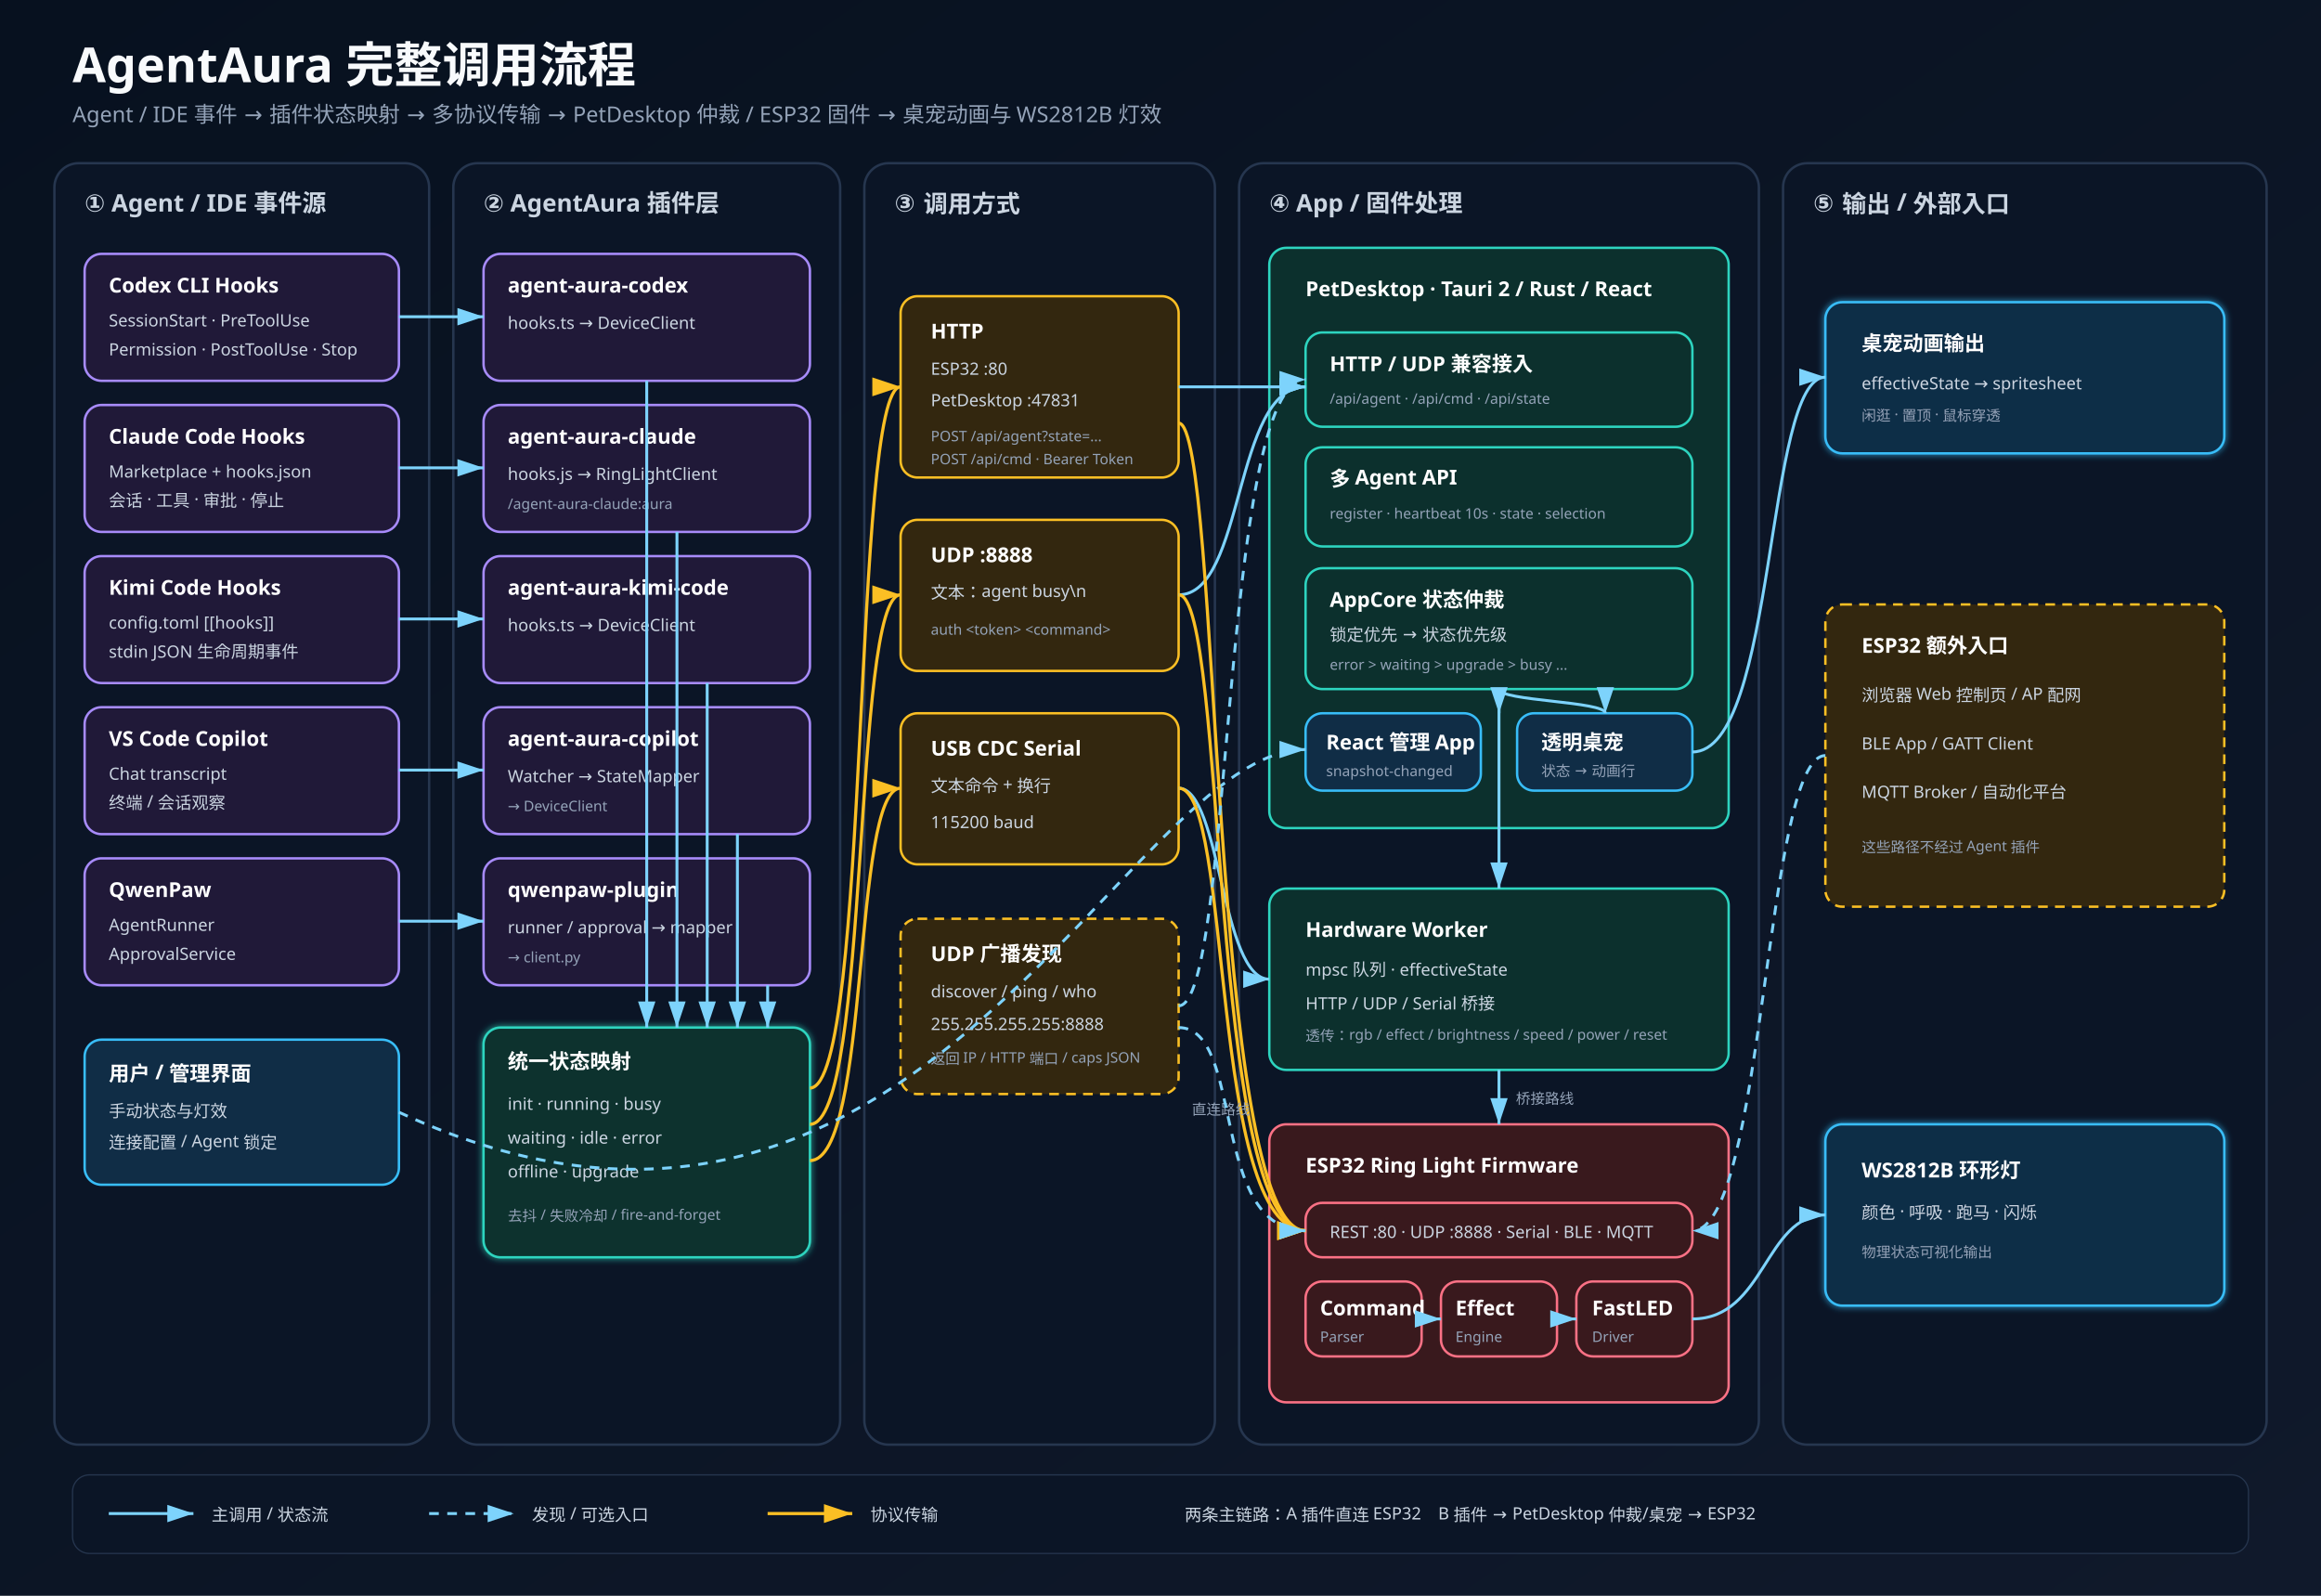
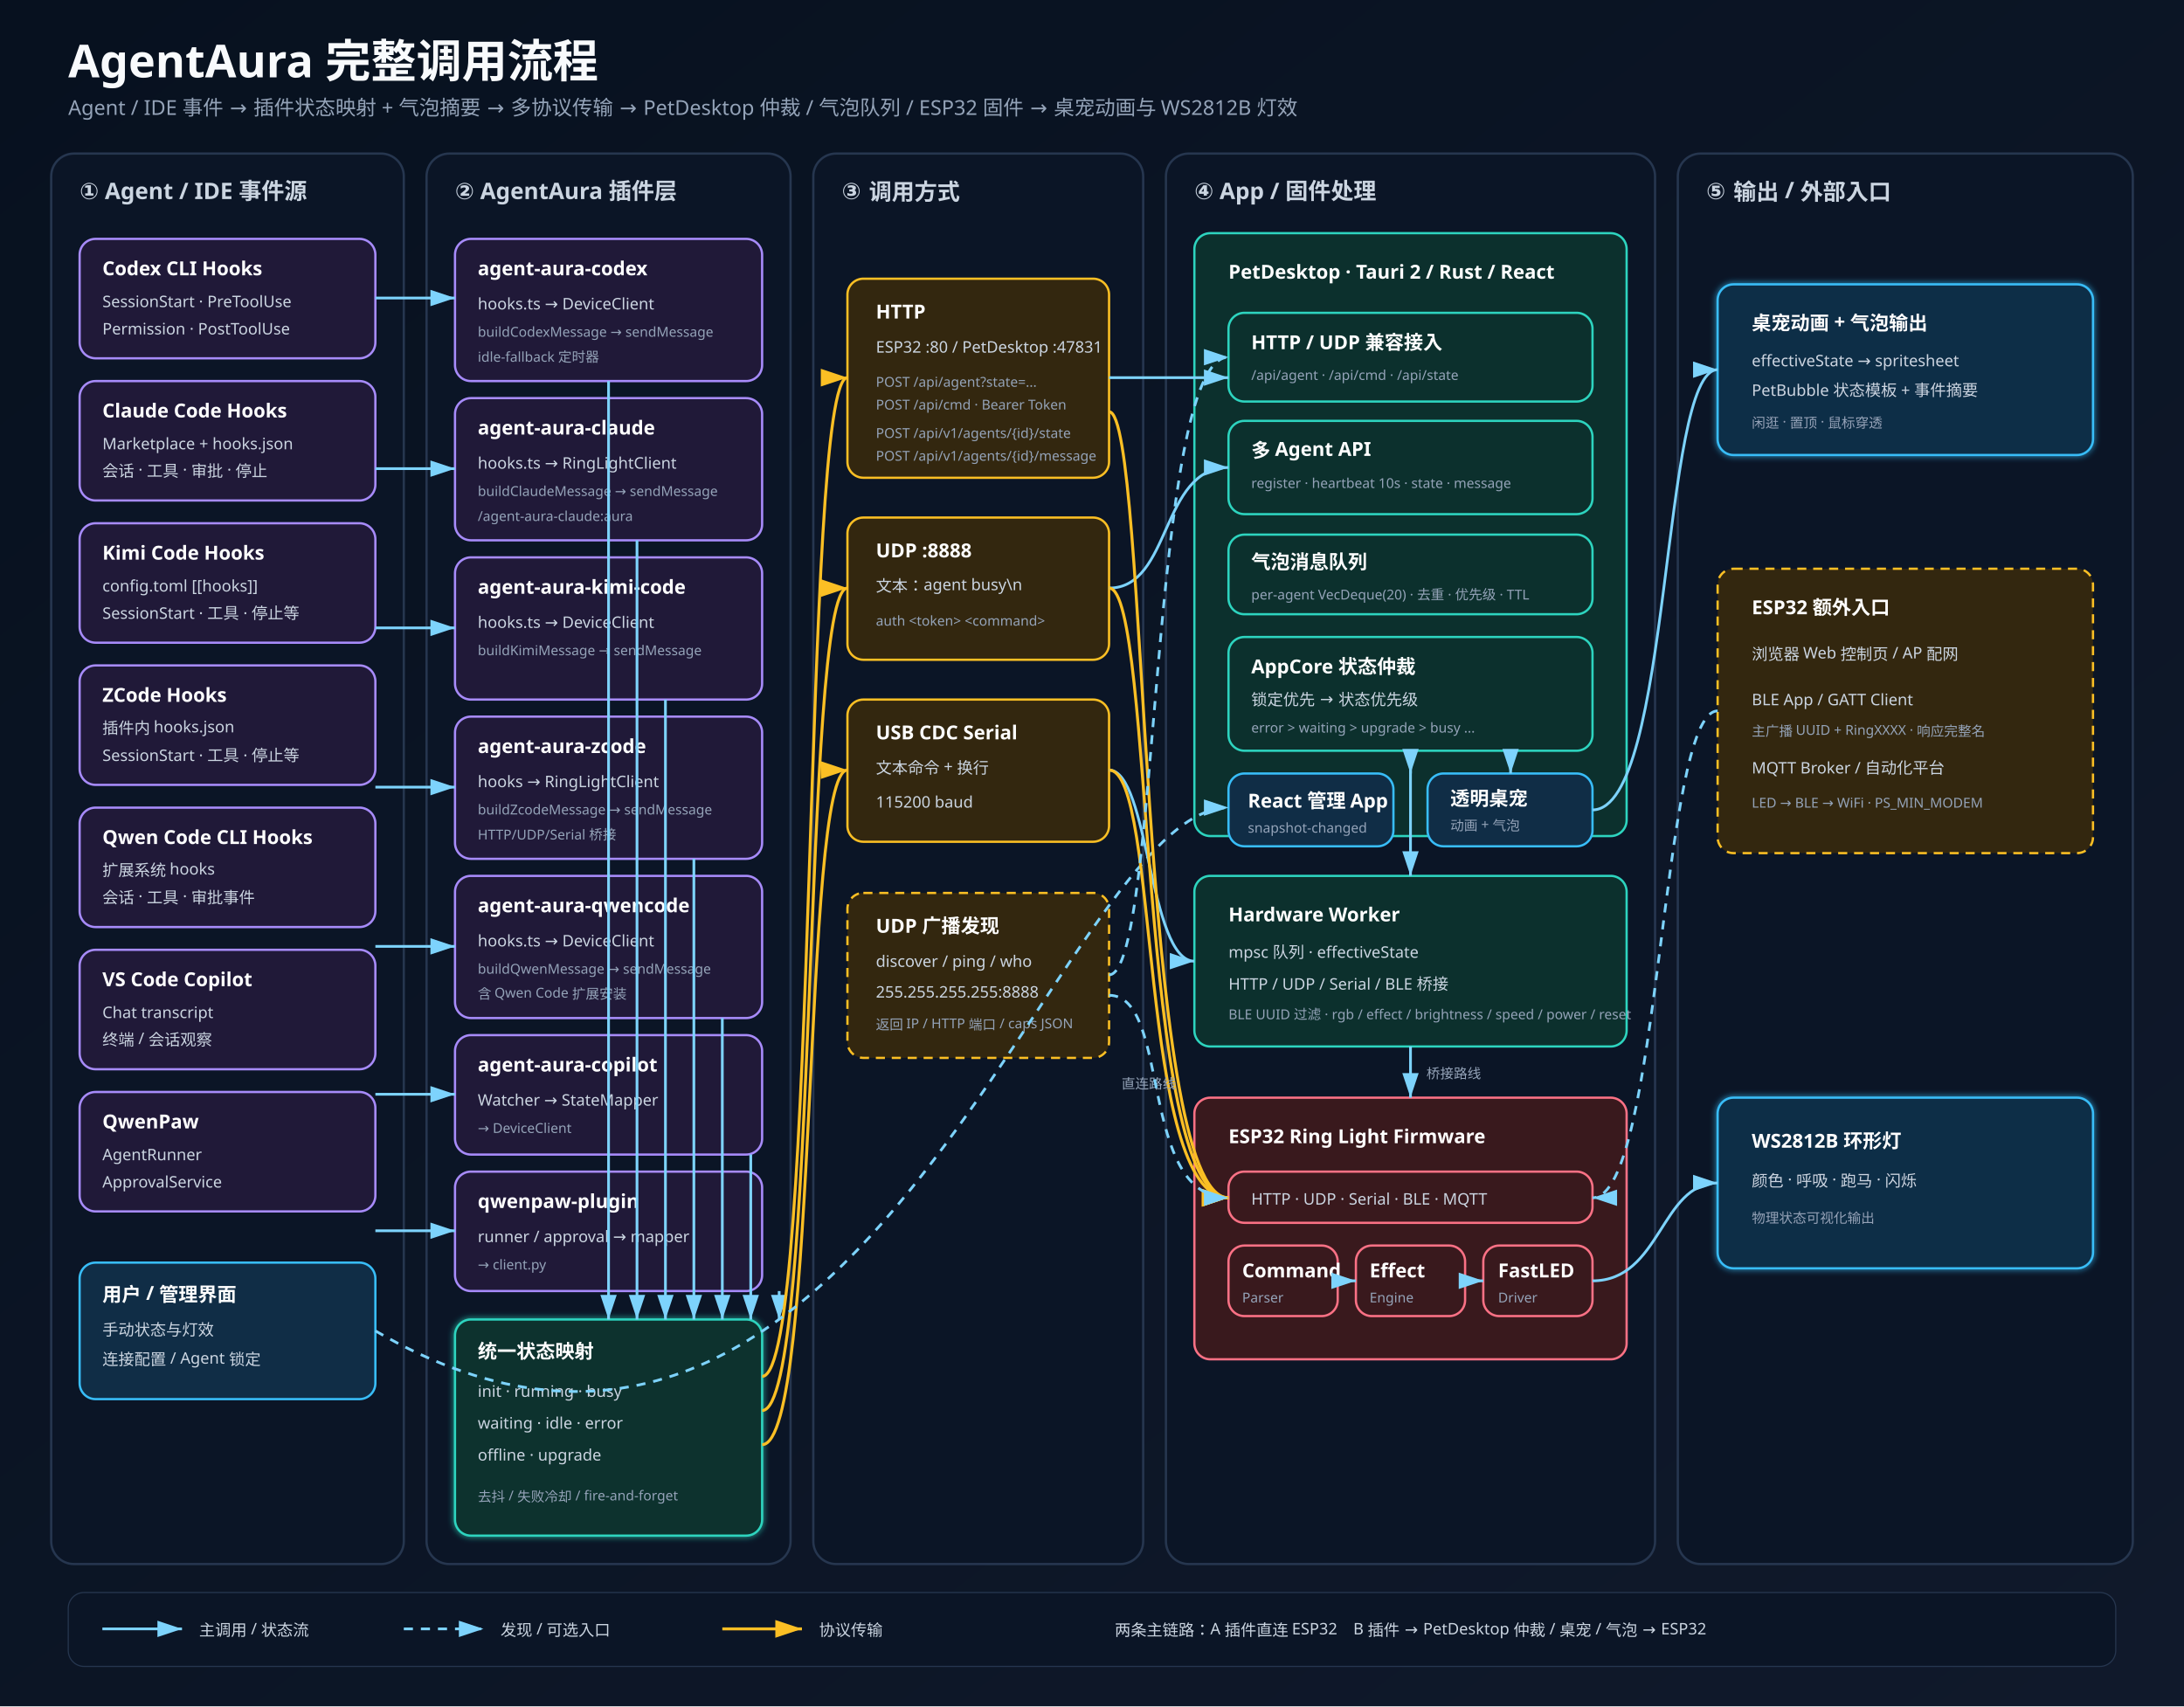
- <svg xmlns="http://www.w3.org/2000/svg" width="1920" height="1320" viewBox="0 0 1920 1320">
+ <svg xmlns="http://www.w3.org/2000/svg" width="1920" height="1500" viewBox="0 0 1920 1500">
  <defs>
    <linearGradient id="bg" x1="0" y1="0" x2="1" y2="1">
      <stop stop-color="#07111f" />
      <stop offset="1" stop-color="#10192b" />
    </linearGradient>
    <filter id="glow">
      <feGaussianBlur stdDeviation="3" result="b" />
      <feMerge>
        <feMergeNode in="b" />
        <feMergeNode in="SourceGraphic" />
      </feMerge>
    </filter>
    <marker id="arrow" markerWidth="10" markerHeight="10" refX="9" refY="3" orient="auto">
      <path d="M0,0 L0,6 L9,3 z" fill="#7dd3fc" />
    </marker>
    <marker id="arrowAmber" markerWidth="10" markerHeight="10" refX="9" refY="3" orient="auto">
      <path d="M0,0 L0,6 L9,3 z" fill="#fbbf24" />
    </marker>
    <style>
      .title{font:700 40px 'Microsoft YaHei',sans-serif;fill:#f8fafc}.sub{font:18px 'Microsoft YaHei',sans-serif;fill:#94a3b8}
      .lane{fill:#0b1526;stroke:#26364f;stroke-width:2}.laneTitle{font:700 20px 'Microsoft YaHei',sans-serif;fill:#cbd5e1}
      .box{rx:14;stroke-width:2}.agent{fill:#201938;stroke:#a78bfa}.proto{fill:#33270f;stroke:#fbbf24}.desk{fill:#0c302d;stroke:#2dd4bf}.hw{fill:#39191d;stroke:#fb7185}.out{fill:#102d46;stroke:#38bdf8}
      .h{font:700 17px 'Microsoft YaHei',sans-serif;fill:#fff}.t{font:14px 'Microsoft YaHei',sans-serif;fill:#cbd5e1}.tiny{font:12px 'Microsoft YaHei',sans-serif;fill:#94a3b8}
      .line{fill:none;stroke:#7dd3fc;stroke-width:2.4;marker-end:url(#arrow)}.amber{fill:none;stroke:#fbbf24;stroke-width:2.6;marker-end:url(#arrowAmber)}.dash{stroke-dasharray:8 7}
    </style>
  </defs>
-   <rect width="1920" height="1320" fill="url(#bg)" />
+   <rect width="1920" height="1500" fill="url(#bg)" />
  <text x="60" y="68" class="title">AgentAura 完整调用流程</text>
-   <text x="60" y="101" class="sub">Agent / IDE 事件 → 插件状态映射 → 多协议传输 → PetDesktop 仲裁 / ESP32 固件 → 桌宠动画与 WS2812B 灯效</text>
-   <rect x="45" y="135" width="310" height="1060" rx="20" class="lane" />
+   <text x="60" y="101" class="sub">Agent / IDE 事件 → 插件状态映射 + 气泡摘要 → 多协议传输 → PetDesktop 仲裁 / 气泡队列 / ESP32 固件 → 桌宠动画与 WS2812B 灯效</text>
+   <rect x="45" y="135" width="310" height="1240" rx="20" class="lane" />
  <text x="70" y="175" class="laneTitle">① Agent / IDE 事件源</text>
-   <rect x="375" y="135" width="320" height="1060" rx="20" class="lane" />
+   <rect x="375" y="135" width="320" height="1240" rx="20" class="lane" />
  <text x="400" y="175" class="laneTitle">② AgentAura 插件层</text>
-   <rect x="715" y="135" width="290" height="1060" rx="20" class="lane" />
+   <rect x="715" y="135" width="290" height="1240" rx="20" class="lane" />
  <text x="740" y="175" class="laneTitle">③ 调用方式</text>
-   <rect x="1025" y="135" width="430" height="1060" rx="20" class="lane" />
+   <rect x="1025" y="135" width="430" height="1240" rx="20" class="lane" />
  <text x="1050" y="175" class="laneTitle">④ App / 固件处理</text>
-   <rect x="1475" y="135" width="400" height="1060" rx="20" class="lane" />
+   <rect x="1475" y="135" width="400" height="1240" rx="20" class="lane" />
  <text x="1500" y="175" class="laneTitle">⑤ 输出 / 外部入口</text>
  <g>
    <rect x="70" y="210" width="260" height="105" class="box agent" />
    <text x="90" y="242" class="h">Codex CLI Hooks</text>
    <text x="90" y="270" class="t">SessionStart · PreToolUse</text>
-     <text x="90" y="294" class="t">Permission · PostToolUse · Stop</text>
+     <text x="90" y="294" class="t">Permission · PostToolUse</text>
  </g>
  <g>
    <rect x="70" y="335" width="260" height="105" class="box agent" />
    <text x="90" y="367" class="h">Claude Code Hooks</text>
    <text x="90" y="395" class="t">Marketplace + hooks.json</text>
    <text x="90" y="419" class="t">会话 · 工具 · 审批 · 停止</text>
  </g>
  <g>
    <rect x="70" y="460" width="260" height="105" class="box agent" />
    <text x="90" y="492" class="h">Kimi Code Hooks</text>
    <text x="90" y="520" class="t">config.toml [[hooks]]</text>
-     <text x="90" y="544" class="t">stdin JSON 生命周期事件</text>
+     <text x="90" y="544" class="t">SessionStart · 工具 · 停止等</text>
  </g>
  <g>
    <rect x="70" y="585" width="260" height="105" class="box agent" />
-     <text x="90" y="617" class="h">VS Code Copilot</text>
-     <text x="90" y="645" class="t">Chat transcript</text>
-     <text x="90" y="669" class="t">终端 / 会话观察</text>
+     <text x="90" y="617" class="h">ZCode Hooks</text>
+     <text x="90" y="645" class="t">插件内 hooks.json</text>
+     <text x="90" y="669" class="t">SessionStart · 工具 · 停止等</text>
  </g>
  <g>
    <rect x="70" y="710" width="260" height="105" class="box agent" />
-     <text x="90" y="742" class="h">QwenPaw</text>
-     <text x="90" y="770" class="t">AgentRunner</text>
-     <text x="90" y="794" class="t">ApprovalService</text>
-   </g>
-   <g>
-     <rect x="70" y="860" width="260" height="120" class="box out" />
-     <text x="90" y="894" class="h">用户 / 管理界面</text>
-     <text x="90" y="924" class="t">手动状态与灯效</text>
-     <text x="90" y="950" class="t">连接配置 / Agent 锁定</text>
-   </g>
-   <g>
-     <rect x="400" y="210" width="270" height="105" class="box agent" />
+     <text x="90" y="742" class="h">Qwen Code CLI Hooks</text>
+     <text x="90" y="770" class="t">扩展系统 hooks</text>
+     <text x="90" y="794" class="t">会话 · 工具 · 审批事件</text>
+   </g>
+   <g>
+     <rect x="70" y="835" width="260" height="105" class="box agent" />
+     <text x="90" y="867" class="h">VS Code Copilot</text>
+     <text x="90" y="895" class="t">Chat transcript</text>
+     <text x="90" y="919" class="t">终端 / 会话观察</text>
+   </g>
+   <g>
+     <rect x="70" y="960" width="260" height="105" class="box agent" />
+     <text x="90" y="992" class="h">QwenPaw</text>
+     <text x="90" y="1020" class="t">AgentRunner</text>
+     <text x="90" y="1044" class="t">ApprovalService</text>
+   </g>
+   <g>
+     <rect x="70" y="1110" width="260" height="120" class="box out" />
+     <text x="90" y="1144" class="h">用户 / 管理界面</text>
+     <text x="90" y="1174" class="t">手动状态与灯效</text>
+     <text x="90" y="1200" class="t">连接配置 / Agent 锁定</text>
+   </g>
+   <g>
+     <rect x="400" y="210" width="270" height="125" class="box agent" />
    <text x="420" y="242" class="h">agent-aura-codex</text>
    <text x="420" y="272" class="t">hooks.ts → DeviceClient</text>
-   </g>
-   <g>
-     <rect x="400" y="335" width="270" height="105" class="box agent" />
-     <text x="420" y="367" class="h">agent-aura-claude</text>
-     <text x="420" y="397" class="t">hooks.js → RingLightClient</text>
-     <text x="420" y="421" class="tiny">/agent-aura-claude:aura</text>
-   </g>
-   <g>
-     <rect x="400" y="460" width="270" height="105" class="box agent" />
-     <text x="420" y="492" class="h">agent-aura-kimi-code</text>
-     <text x="420" y="522" class="t">hooks.ts → DeviceClient</text>
-   </g>
-   <g>
-     <rect x="400" y="585" width="270" height="105" class="box agent" />
-     <text x="420" y="617" class="h">agent-aura-copilot</text>
-     <text x="420" y="647" class="t">Watcher → StateMapper</text>
-     <text x="420" y="671" class="tiny">→ DeviceClient</text>
-   </g>
-   <g>
-     <rect x="400" y="710" width="270" height="105" class="box agent" />
-     <text x="420" y="742" class="h">qwenpaw-plugin</text>
-     <text x="420" y="772" class="t">runner / approval → mapper</text>
-     <text x="420" y="796" class="tiny">→ client.py</text>
+     <text x="420" y="296" class="tiny">buildCodexMessage → sendMessage</text>
+     <text x="420" y="318" class="tiny">idle-fallback 定时器</text>
+   </g>
+   <g>
+     <rect x="400" y="350" width="270" height="125" class="box agent" />
+     <text x="420" y="382" class="h">agent-aura-claude</text>
+     <text x="420" y="412" class="t">hooks.ts → RingLightClient</text>
+     <text x="420" y="436" class="tiny">buildClaudeMessage → sendMessage</text>
+     <text x="420" y="458" class="tiny">/agent-aura-claude:aura</text>
+   </g>
+   <g>
+     <rect x="400" y="490" width="270" height="125" class="box agent" />
+     <text x="420" y="522" class="h">agent-aura-kimi-code</text>
+     <text x="420" y="552" class="t">hooks.ts → DeviceClient</text>
+     <text x="420" y="576" class="tiny">buildKimiMessage → sendMessage</text>
+   </g>
+   <g>
+     <rect x="400" y="630" width="270" height="125" class="box agent" />
+     <text x="420" y="662" class="h">agent-aura-zcode</text>
+     <text x="420" y="692" class="t">hooks → RingLightClient</text>
+     <text x="420" y="716" class="tiny">buildZcodeMessage → sendMessage</text>
+     <text x="420" y="738" class="tiny">HTTP/UDP/Serial 桥接</text>
+   </g>
+   <g>
+     <rect x="400" y="770" width="270" height="125" class="box agent" />
+     <text x="420" y="802" class="h">agent-aura-qwencode</text>
+     <text x="420" y="832" class="t">hooks.ts → DeviceClient</text>
+     <text x="420" y="856" class="tiny">buildQwenMessage → sendMessage</text>
+     <text x="420" y="878" class="tiny">含 Qwen Code 扩展安装</text>
+   </g>
+   <g>
+     <rect x="400" y="910" width="270" height="105" class="box agent" />
+     <text x="420" y="942" class="h">agent-aura-copilot</text>
+     <text x="420" y="972" class="t">Watcher → StateMapper</text>
+     <text x="420" y="996" class="tiny">→ DeviceClient</text>
+   </g>
+   <g>
+     <rect x="400" y="1030" width="270" height="105" class="box agent" />
+     <text x="420" y="1062" class="h">qwenpaw-plugin</text>
+     <text x="420" y="1092" class="t">runner / approval → mapper</text>
+     <text x="420" y="1116" class="tiny">→ client.py</text>
  </g>
  <g filter="url(#glow)">
-     <rect x="400" y="850" width="270" height="190" class="box desk" />
-     <text x="420" y="884" class="h">统一状态映射</text>
-     <text x="420" y="918" class="t">init · running · busy</text>
-     <text x="420" y="946" class="t">waiting · idle · error</text>
-     <text x="420" y="974" class="t">offline · upgrade</text>
-     <text x="420" y="1010" class="tiny">去抖 / 失败冷却 / fire-and-forget</text>
+     <rect x="400" y="1160" width="270" height="190" class="box desk" />
+     <text x="420" y="1194" class="h">统一状态映射</text>
+     <text x="420" y="1228" class="t">init · running · busy</text>
+     <text x="420" y="1256" class="t">waiting · idle · error</text>
+     <text x="420" y="1284" class="t">offline · upgrade</text>
+     <text x="420" y="1320" class="tiny">去抖 / 失败冷却 / fire-and-forget</text>
  </g>
  <path d="M330 262 H400" class="line" />
-   <path d="M330 387 H400" class="line" />
-   <path d="M330 512 H400" class="line" />
-   <path d="M330 637 H400" class="line" />
-   <path d="M330 762 H400" class="line" />
-   <path d="M535 315 V850" class="line" />
-   <path d="M560 440 V850" class="line" />
-   <path d="M585 565 V850" class="line" />
-   <path d="M610 690 V850" class="line" />
-   <path d="M635 815 V850" class="line" />
-   <g>
-     <rect x="745" y="245" width="230" height="150" class="box proto" />
+   <path d="M330 412 H400" class="line" />
+   <path d="M330 552 H400" class="line" />
+   <path d="M330 692 H400" class="line" />
+   <path d="M330 832 H400" class="line" />
+   <path d="M330 962 H400" class="line" />
+   <path d="M330 1082 H400" class="line" />
+   <path d="M535 335 V1160" class="line" />
+   <path d="M560 475 V1160" class="line" />
+   <path d="M585 615 V1160" class="line" />
+   <path d="M610 755 V1160" class="line" />
+   <path d="M635 895 V1160" class="line" />
+   <path d="M660 1015 V1160" class="line" />
+   <path d="M685 1135 V1160" class="line" />
+   <g>
+     <rect x="745" y="245" width="230" height="175" class="box proto" />
    <text x="770" y="280" class="h">HTTP</text>
-     <text x="770" y="310" class="t">ESP32 :80</text>
-     <text x="770" y="336" class="t">PetDesktop :47831</text>
-     <text x="770" y="365" class="tiny">POST /api/agent?state=...</text>
-     <text x="770" y="384" class="tiny">POST /api/cmd · Bearer Token</text>
-   </g>
-   <g>
-     <rect x="745" y="430" width="230" height="125" class="box proto" />
-     <text x="770" y="465" class="h">UDP :8888</text>
-     <text x="770" y="495" class="t">文本：agent busy\n</text>
-     <text x="770" y="525" class="tiny">auth &lt;token&gt; &lt;command&gt;</text>
-   </g>
-   <g>
-     <rect x="745" y="590" width="230" height="125" class="box proto" />
-     <text x="770" y="625" class="h">USB CDC Serial</text>
-     <text x="770" y="655" class="t">文本命令 + 换行</text>
-     <text x="770" y="685" class="t">115200 baud</text>
-   </g>
-   <g>
-     <rect x="745" y="760" width="230" height="145" class="box proto" stroke-dasharray="8 6" />
-     <text x="770" y="795" class="h">UDP 广播发现</text>
-     <text x="770" y="825" class="t">discover / ping / who</text>
-     <text x="770" y="852" class="t">255.255.255.255:8888</text>
-     <text x="770" y="880" class="tiny">返回 IP / HTTP 端口 / caps JSON</text>
-   </g>
-   <path d="M670 900 C720 900 705 320 745 320" class="amber" />
-   <path d="M670 930 C720 930 705 492 745 492" class="amber" />
-   <path d="M670 960 C720 960 705 652 745 652" class="amber" />
-   <g>
-     <rect x="1050" y="205" width="380" height="480" class="box desk" />
+     <text x="770" y="310" class="t">ESP32 :80 / PetDesktop :47831</text>
+     <text x="770" y="340" class="tiny">POST /api/agent?state=...</text>
+     <text x="770" y="360" class="tiny">POST /api/cmd · Bearer Token</text>
+     <text x="770" y="385" class="tiny">POST /api/v1/agents/{id}/state</text>
+     <text x="770" y="405" class="tiny">POST /api/v1/agents/{id}/message</text>
+   </g>
+   <g>
+     <rect x="745" y="455" width="230" height="125" class="box proto" />
+     <text x="770" y="490" class="h">UDP :8888</text>
+     <text x="770" y="520" class="t">文本：agent busy\n</text>
+     <text x="770" y="550" class="tiny">auth &lt;token&gt; &lt;command&gt;</text>
+   </g>
+   <g>
+     <rect x="745" y="615" width="230" height="125" class="box proto" />
+     <text x="770" y="650" class="h">USB CDC Serial</text>
+     <text x="770" y="680" class="t">文本命令 + 换行</text>
+     <text x="770" y="710" class="t">115200 baud</text>
+   </g>
+   <g>
+     <rect x="745" y="785" width="230" height="145" class="box proto" stroke-dasharray="8 6" />
+     <text x="770" y="820" class="h">UDP 广播发现</text>
+     <text x="770" y="850" class="t">discover / ping / who</text>
+     <text x="770" y="877" class="t">255.255.255.255:8888</text>
+     <text x="770" y="905" class="tiny">返回 IP / HTTP 端口 / caps JSON</text>
+   </g>
+   <path d="M670 1210 C720 1210 705 332 745 332" class="amber" />
+   <path d="M670 1240 C720 1240 705 517 745 517" class="amber" />
+   <path d="M670 1270 C720 1270 705 677 745 677" class="amber" />
+   <g>
+     <rect x="1050" y="205" width="380" height="530" class="box desk" />
    <text x="1080" y="245" class="h">PetDesktop · Tauri 2 / Rust / React</text>
    <rect x="1080" y="275" width="320" height="78" class="box desk" />
    <text x="1100" y="307" class="h">HTTP / UDP 兼容接入</text>
    <text x="1100" y="334" class="tiny">/api/agent · /api/cmd · /api/state</text>
    <rect x="1080" y="370" width="320" height="82" class="box desk" />
    <text x="1100" y="402" class="h">多 Agent API</text>
-     <text x="1100" y="429" class="tiny">register · heartbeat 10s · state · selection</text>
-     <rect x="1080" y="470" width="320" height="100" class="box desk" />
-     <text x="1100" y="502" class="h">AppCore 状态仲裁</text>
-     <text x="1100" y="530" class="t">锁定优先 → 状态优先级</text>
-     <text x="1100" y="554" class="tiny">error &gt; waiting &gt; upgrade &gt; busy ...</text>
-     <rect x="1080" y="590" width="145" height="64" class="box out" />
-     <text x="1097" y="620" class="h">React 管理 App</text>
-     <text x="1097" y="642" class="tiny">snapshot-changed</text>
-     <rect x="1255" y="590" width="145" height="64" class="box out" />
-     <text x="1275" y="620" class="h">透明桌宠</text>
-     <text x="1275" y="642" class="tiny">状态 → 动画行</text>
-   </g>
-   <g>
-     <rect x="1050" y="735" width="380" height="150" class="box desk" />
-     <text x="1080" y="775" class="h">Hardware Worker</text>
-     <text x="1080" y="807" class="t">mpsc 队列 · effectiveState</text>
-     <text x="1080" y="835" class="t">HTTP / UDP / Serial 桥接</text>
-     <text x="1080" y="861" class="tiny">透传：rgb / effect / brightness / speed / power / reset</text>
-   </g>
-   <path d="M975 320 H1080" class="line" />
-   <path d="M975 492 C1030 492 1020 320 1080 320" class="line" />
-   <path d="M975 652 C1010 652 1010 810 1050 810" class="line" />
-   <path d="M1240 570 V590" class="line" />
-   <path d="M1240 570 C1240 580 1328 580 1328 590" class="line" />
-   <path d="M1240 570 V735" class="line" />
-   <path d="M330 920 C760 1120 930 620 1080 620" class="line dash" />
-   <g>
-     <rect x="1050" y="930" width="380" height="230" class="box hw" />
-     <text x="1080" y="970" class="h">ESP32 Ring Light Firmware</text>
-     <rect x="1080" y="995" width="320" height="45" class="box hw" />
-     <text x="1100" y="1024" class="t">REST :80 · UDP :8888 · Serial · BLE · MQTT</text>
-     <rect x="1080" y="1060" width="96" height="62" class="box hw" />
-     <text x="1092" y="1088" class="h">Command</text>
-     <text x="1092" y="1110" class="tiny">Parser</text>
-     <rect x="1192" y="1060" width="96" height="62" class="box hw" />
-     <text x="1204" y="1088" class="h">Effect</text>
-     <text x="1204" y="1110" class="tiny">Engine</text>
-     <rect x="1304" y="1060" width="96" height="62" class="box hw" />
-     <text x="1317" y="1088" class="h">FastLED</text>
-     <text x="1317" y="1110" class="tiny">Driver</text>
-   </g>
-   <path d="M975 350 C1010 350 1000 1018 1080 1018" class="amber" />
-   <path d="M975 492 C1015 492 1000 1018 1080 1018" class="amber" />
-   <path d="M975 652 C1020 652 1000 1018 1080 1018" class="amber" />
-   <text x="986" y="922" class="tiny">直连路线</text>
-   <path d="M1240 885 V930" class="line" />
-   <text x="1254" y="913" class="tiny">桥接路线</text>
-   <path d="M1176 1091 H1192" class="line" />
-   <path d="M1288 1091 H1304" class="line" />
+     <text x="1100" y="429" class="tiny">register · heartbeat 10s · state · message</text>
+     <rect x="1080" y="470" width="320" height="70" class="box desk" />
+     <text x="1100" y="500" class="h">气泡消息队列</text>
+     <text x="1100" y="527" class="tiny">per-agent VecDeque(20) · 去重 · 优先级 · TTL</text>
+     <rect x="1080" y="560" width="320" height="100" class="box desk" />
+     <text x="1100" y="592" class="h">AppCore 状态仲裁</text>
+     <text x="1100" y="620" class="t">锁定优先 → 状态优先级</text>
+     <text x="1100" y="644" class="tiny">error &gt; waiting &gt; upgrade &gt; busy ...</text>
+     <rect x="1080" y="680" width="145" height="64" class="box out" />
+     <text x="1097" y="710" class="h">React 管理 App</text>
+     <text x="1097" y="732" class="tiny">snapshot-changed</text>
+     <rect x="1255" y="680" width="145" height="64" class="box out" />
+     <text x="1275" y="708" class="h">透明桌宠</text>
+     <text x="1275" y="730" class="tiny">动画 + 气泡</text>
+   </g>
+   <g>
+     <rect x="1050" y="770" width="380" height="150" class="box desk" />
+     <text x="1080" y="810" class="h">Hardware Worker</text>
+     <text x="1080" y="842" class="t">mpsc 队列 · effectiveState</text>
+     <text x="1080" y="870" class="t">HTTP / UDP / Serial / BLE 桥接</text>
+     <text x="1080" y="896" class="tiny">BLE UUID 过滤 · rgb / effect / brightness / speed / power / reset</text>
+   </g>
+   <path d="M975 332 H1080" class="line" />
+   <path d="M975 517 C1030 517 1020 411 1080 411" class="line" />
+   <path d="M975 677 C1010 677 1010 845 1050 845" class="line" />
+   <path d="M1240 660 V680" class="line" />
+   <path d="M1328 660 C1328 670 1328 670 1328 680" class="line" />
+   <path d="M1240 660 V770" class="line" />
+   <path d="M330 1170 C760 1420 930 710 1080 710" class="line dash" />
+   <g>
+     <rect x="1050" y="965" width="380" height="230" class="box hw" />
+     <text x="1080" y="1005" class="h">ESP32 Ring Light Firmware</text>
+     <rect x="1080" y="1030" width="320" height="45" class="box hw" />
+     <text x="1100" y="1059" class="t">HTTP · UDP · Serial · BLE · MQTT</text>
+     <rect x="1080" y="1095" width="96" height="62" class="box hw" />
+     <text x="1092" y="1123" class="h">Command</text>
+     <text x="1092" y="1145" class="tiny">Parser</text>
+     <rect x="1192" y="1095" width="96" height="62" class="box hw" />
+     <text x="1204" y="1123" class="h">Effect</text>
+     <text x="1204" y="1145" class="tiny">Engine</text>
+     <rect x="1304" y="1095" width="96" height="62" class="box hw" />
+     <text x="1317" y="1123" class="h">FastLED</text>
+     <text x="1317" y="1145" class="tiny">Driver</text>
+   </g>
+   <path d="M975 362 C1010 362 1000 1053 1080 1053" class="amber" />
+   <path d="M975 517 C1015 517 1000 1053 1080 1053" class="amber" />
+   <path d="M975 677 C1020 677 1000 1053 1080 1053" class="amber" />
+   <text x="986" y="957" class="tiny">直连路线</text>
+   <path d="M1240 920 V965" class="line" />
+   <text x="1254" y="948" class="tiny">桥接路线</text>
+   <path d="M1176 1126 H1192" class="line" />
+   <path d="M1288 1126 H1304" class="line" />
  <g filter="url(#glow)">
-     <rect x="1510" y="250" width="330" height="125" class="box out" />
-     <text x="1540" y="290" class="h">桌宠动画输出</text>
+     <rect x="1510" y="250" width="330" height="150" class="box out" />
+     <text x="1540" y="290" class="h">桌宠动画 + 气泡输出</text>
    <text x="1540" y="322" class="t">effectiveState → spritesheet</text>
-     <text x="1540" y="348" class="tiny">闲逛 · 置顶 · 鼠标穿透</text>
+     <text x="1540" y="348" class="t">PetBubble 状态模板 + 事件摘要</text>
+     <text x="1540" y="376" class="tiny">闲逛 · 置顶 · 鼠标穿透</text>
  </g>
  <g filter="url(#glow)">
-     <rect x="1510" y="930" width="330" height="150" class="box out" />
-     <text x="1540" y="974" class="h">WS2812B 环形灯</text>
-     <text x="1540" y="1008" class="t">颜色 · 呼吸 · 跑马 · 闪烁</text>
-     <text x="1540" y="1040" class="tiny">物理状态可视化输出</text>
+     <rect x="1510" y="965" width="330" height="150" class="box out" />
+     <text x="1540" y="1009" class="h">WS2812B 环形灯</text>
+     <text x="1540" y="1043" class="t">颜色 · 呼吸 · 跑马 · 闪烁</text>
+     <text x="1540" y="1075" class="tiny">物理状态可视化输出</text>
  </g>
  <g>
    <rect x="1510" y="500" width="330" height="250" class="box proto" stroke-dasharray="8 6" />
    <text x="1540" y="540" class="h">ESP32 额外入口</text>
    <text x="1540" y="580" class="t">浏览器 Web 控制页 / AP 配网</text>
    <text x="1540" y="620" class="t">BLE App / GATT Client</text>
-     <text x="1540" y="660" class="t">MQTT Broker / 自动化平台</text>
-     <text x="1540" y="705" class="tiny">这些路径不经过 Agent 插件</text>
-   </g>
-   <path d="M1400 622 C1470 622 1460 312 1510 312" class="line" />
-   <path d="M1400 1091 C1460 1091 1460 1005 1510 1005" class="line" />
-   <path d="M1510 625 C1460 625 1460 1018 1400 1018" class="line dash" />
-   <path d="M975 832 C1020 832 1010 314 1080 314" class="line dash" />
-   <path d="M975 850 C1030 850 1000 1018 1080 1018" class="line dash" />
-   <rect x="60" y="1220" width="1800" height="65" rx="14" fill="#0b1526" stroke="#26364f" />
-   <path d="M90 1252 H160" class="line" />
-   <text x="175" y="1258" class="t">主调用 / 状态流</text>
-   <path d="M355 1252 H425" class="line dash" />
-   <text x="440" y="1258" class="t">发现 / 可选入口</text>
-   <path d="M635 1252 H705" class="amber" />
-   <text x="720" y="1258" class="t">协议传输</text>
-   <text x="980" y="1258" class="t">两条主链路：A 插件直连 ESP32　B 插件 → PetDesktop 仲裁/桌宠 → ESP32</text>
+     <text x="1540" y="647" class="tiny">主广播 UUID + RingXXXX · 响应完整名</text>
+     <text x="1540" y="680" class="t">MQTT Broker / 自动化平台</text>
+     <text x="1540" y="710" class="tiny">LED → BLE → WiFi · PS_MIN_MODEM</text>
+   </g>
+   <path d="M1400 712 C1470 712 1460 325 1510 325" class="line" />
+   <path d="M1400 1126 C1460 1126 1460 1040 1510 1040" class="line" />
+   <path d="M1510 625 C1460 625 1460 1053 1400 1053" class="line dash" />
+   <path d="M975 857 C1020 857 1010 314 1080 314" class="line dash" />
+   <path d="M975 875 C1030 875 1000 1053 1080 1053" class="line dash" />
+   <rect x="60" y="1400" width="1800" height="65" rx="14" fill="#0b1526" stroke="#26364f" />
+   <path d="M90 1432 H160" class="line" />
+   <text x="175" y="1438" class="t">主调用 / 状态流</text>
+   <path d="M355 1432 H425" class="line dash" />
+   <text x="440" y="1438" class="t">发现 / 可选入口</text>
+   <path d="M635 1432 H705" class="amber" />
+   <text x="720" y="1438" class="t">协议传输</text>
+   <text x="980" y="1438" class="t">两条主链路：A 插件直连 ESP32　B 插件 → PetDesktop 仲裁 / 桌宠 / 气泡 → ESP32</text>
</svg>
